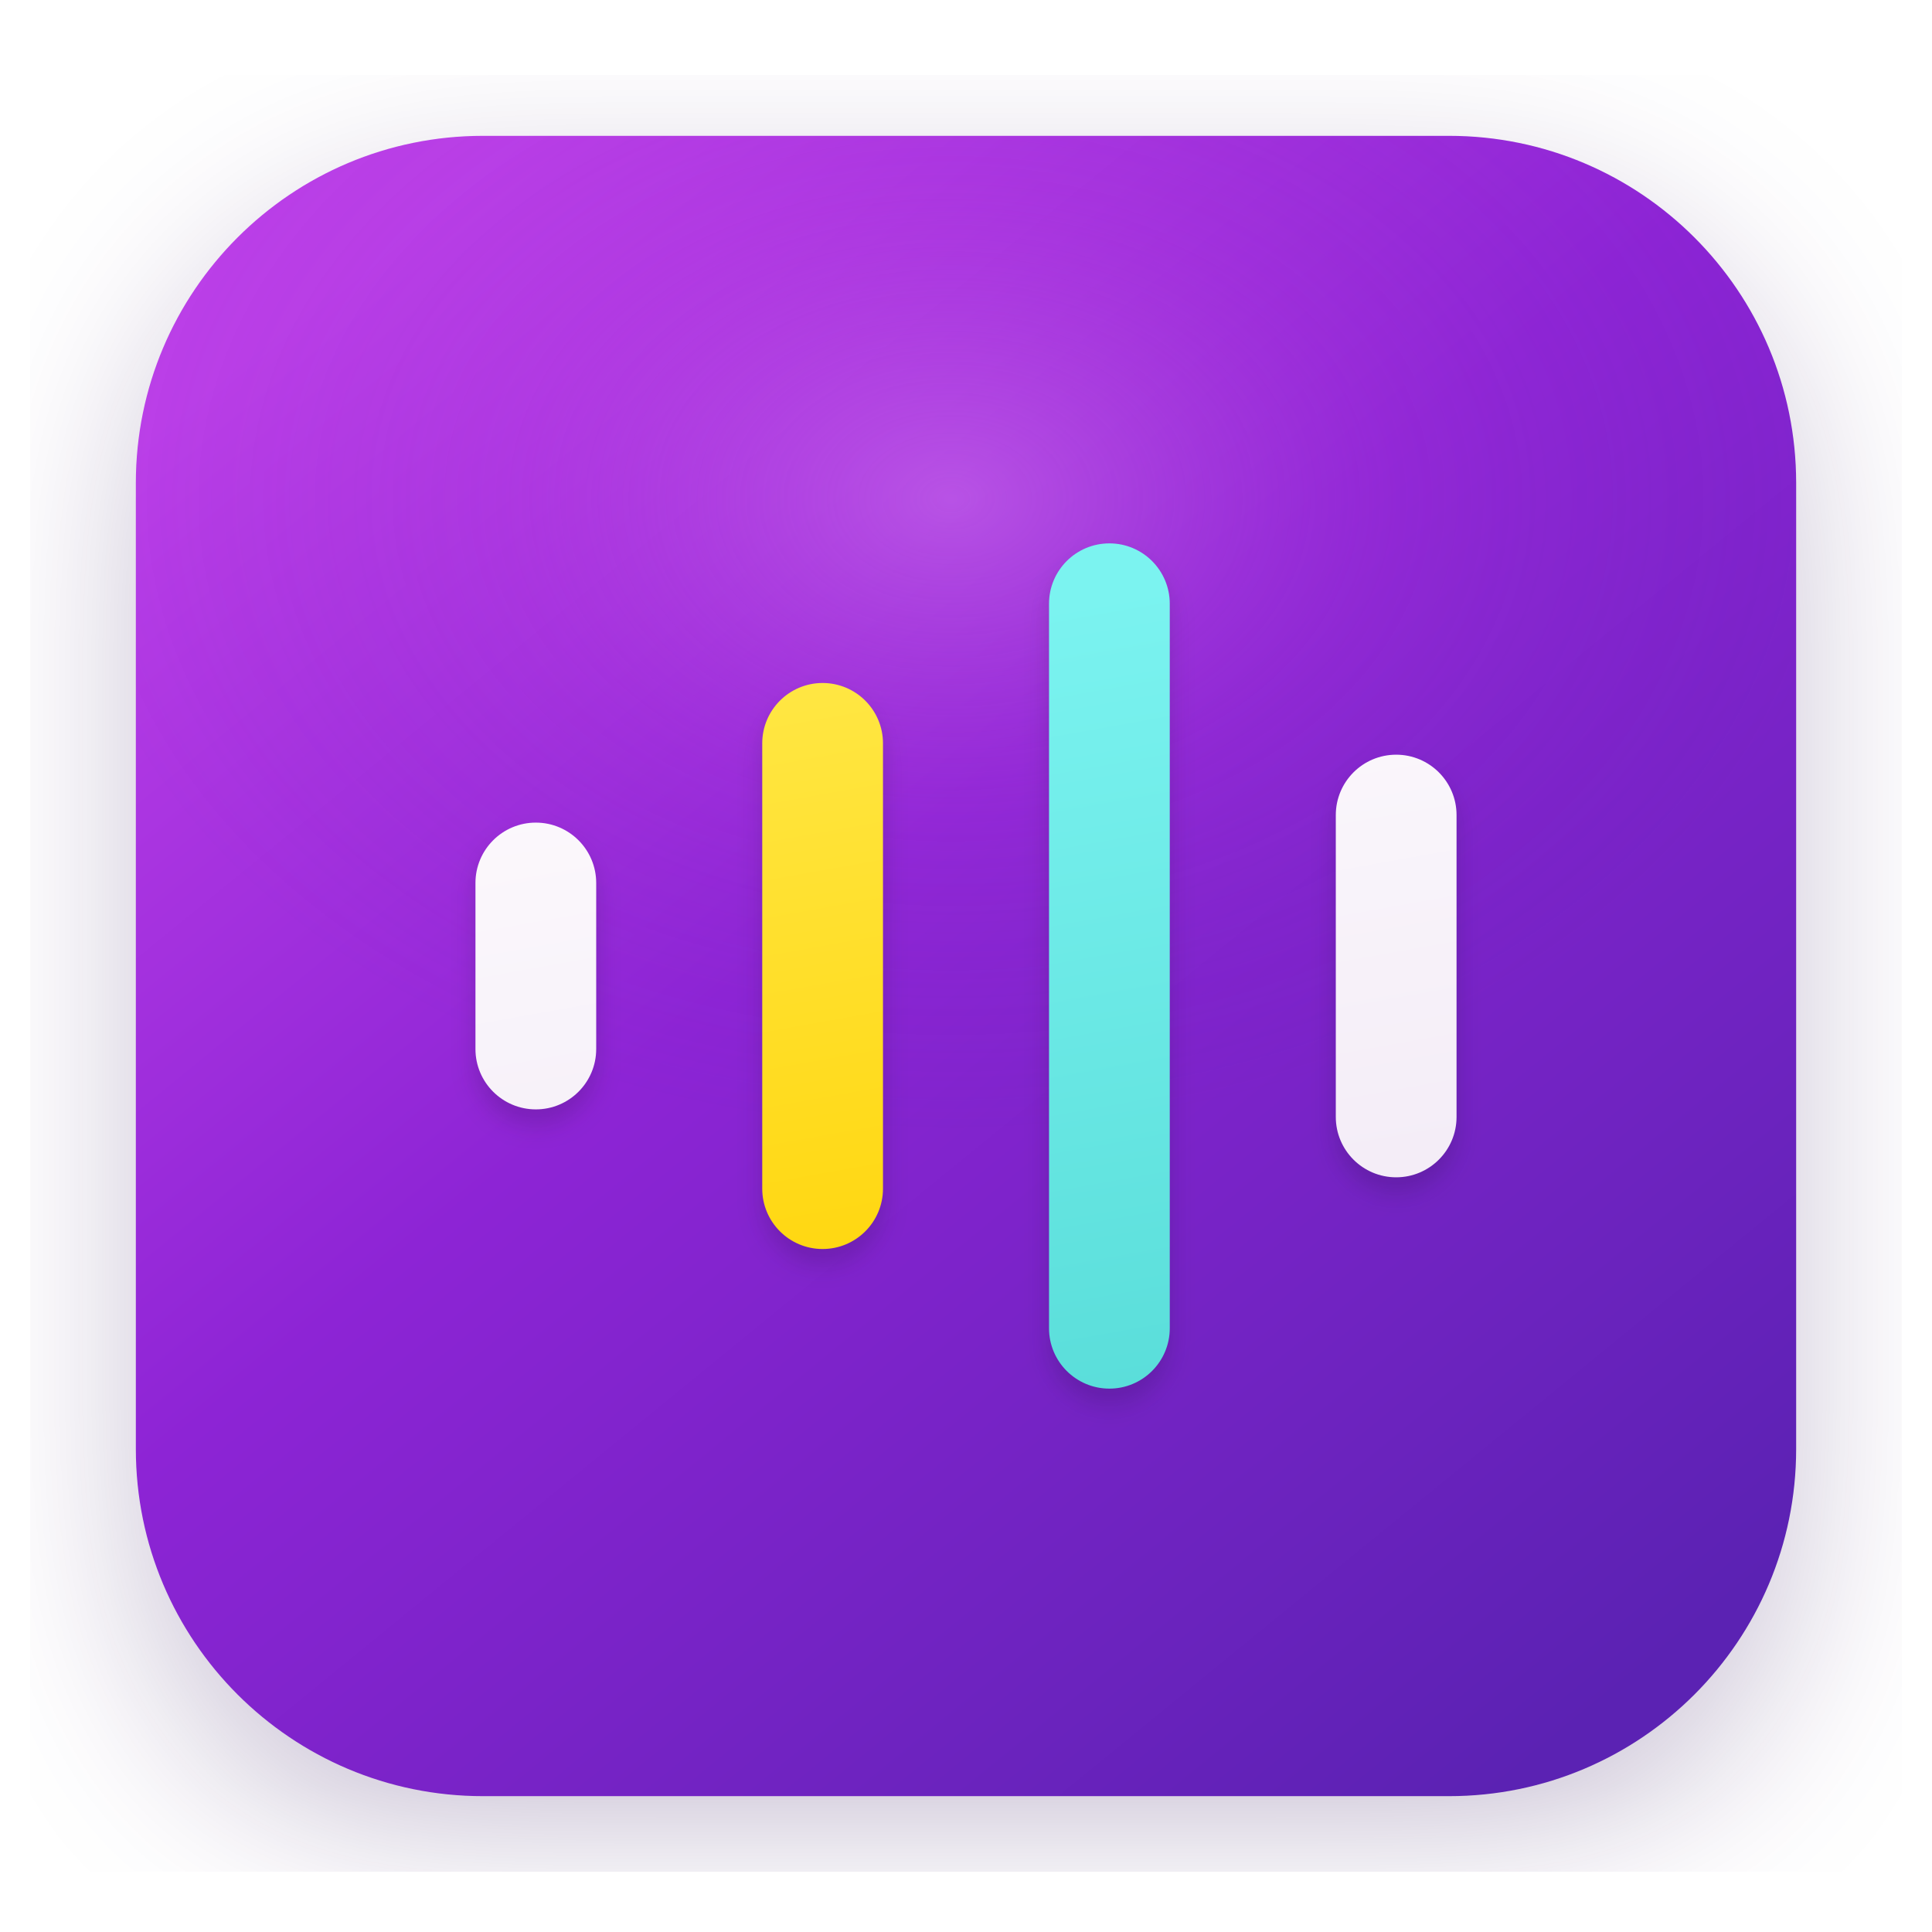
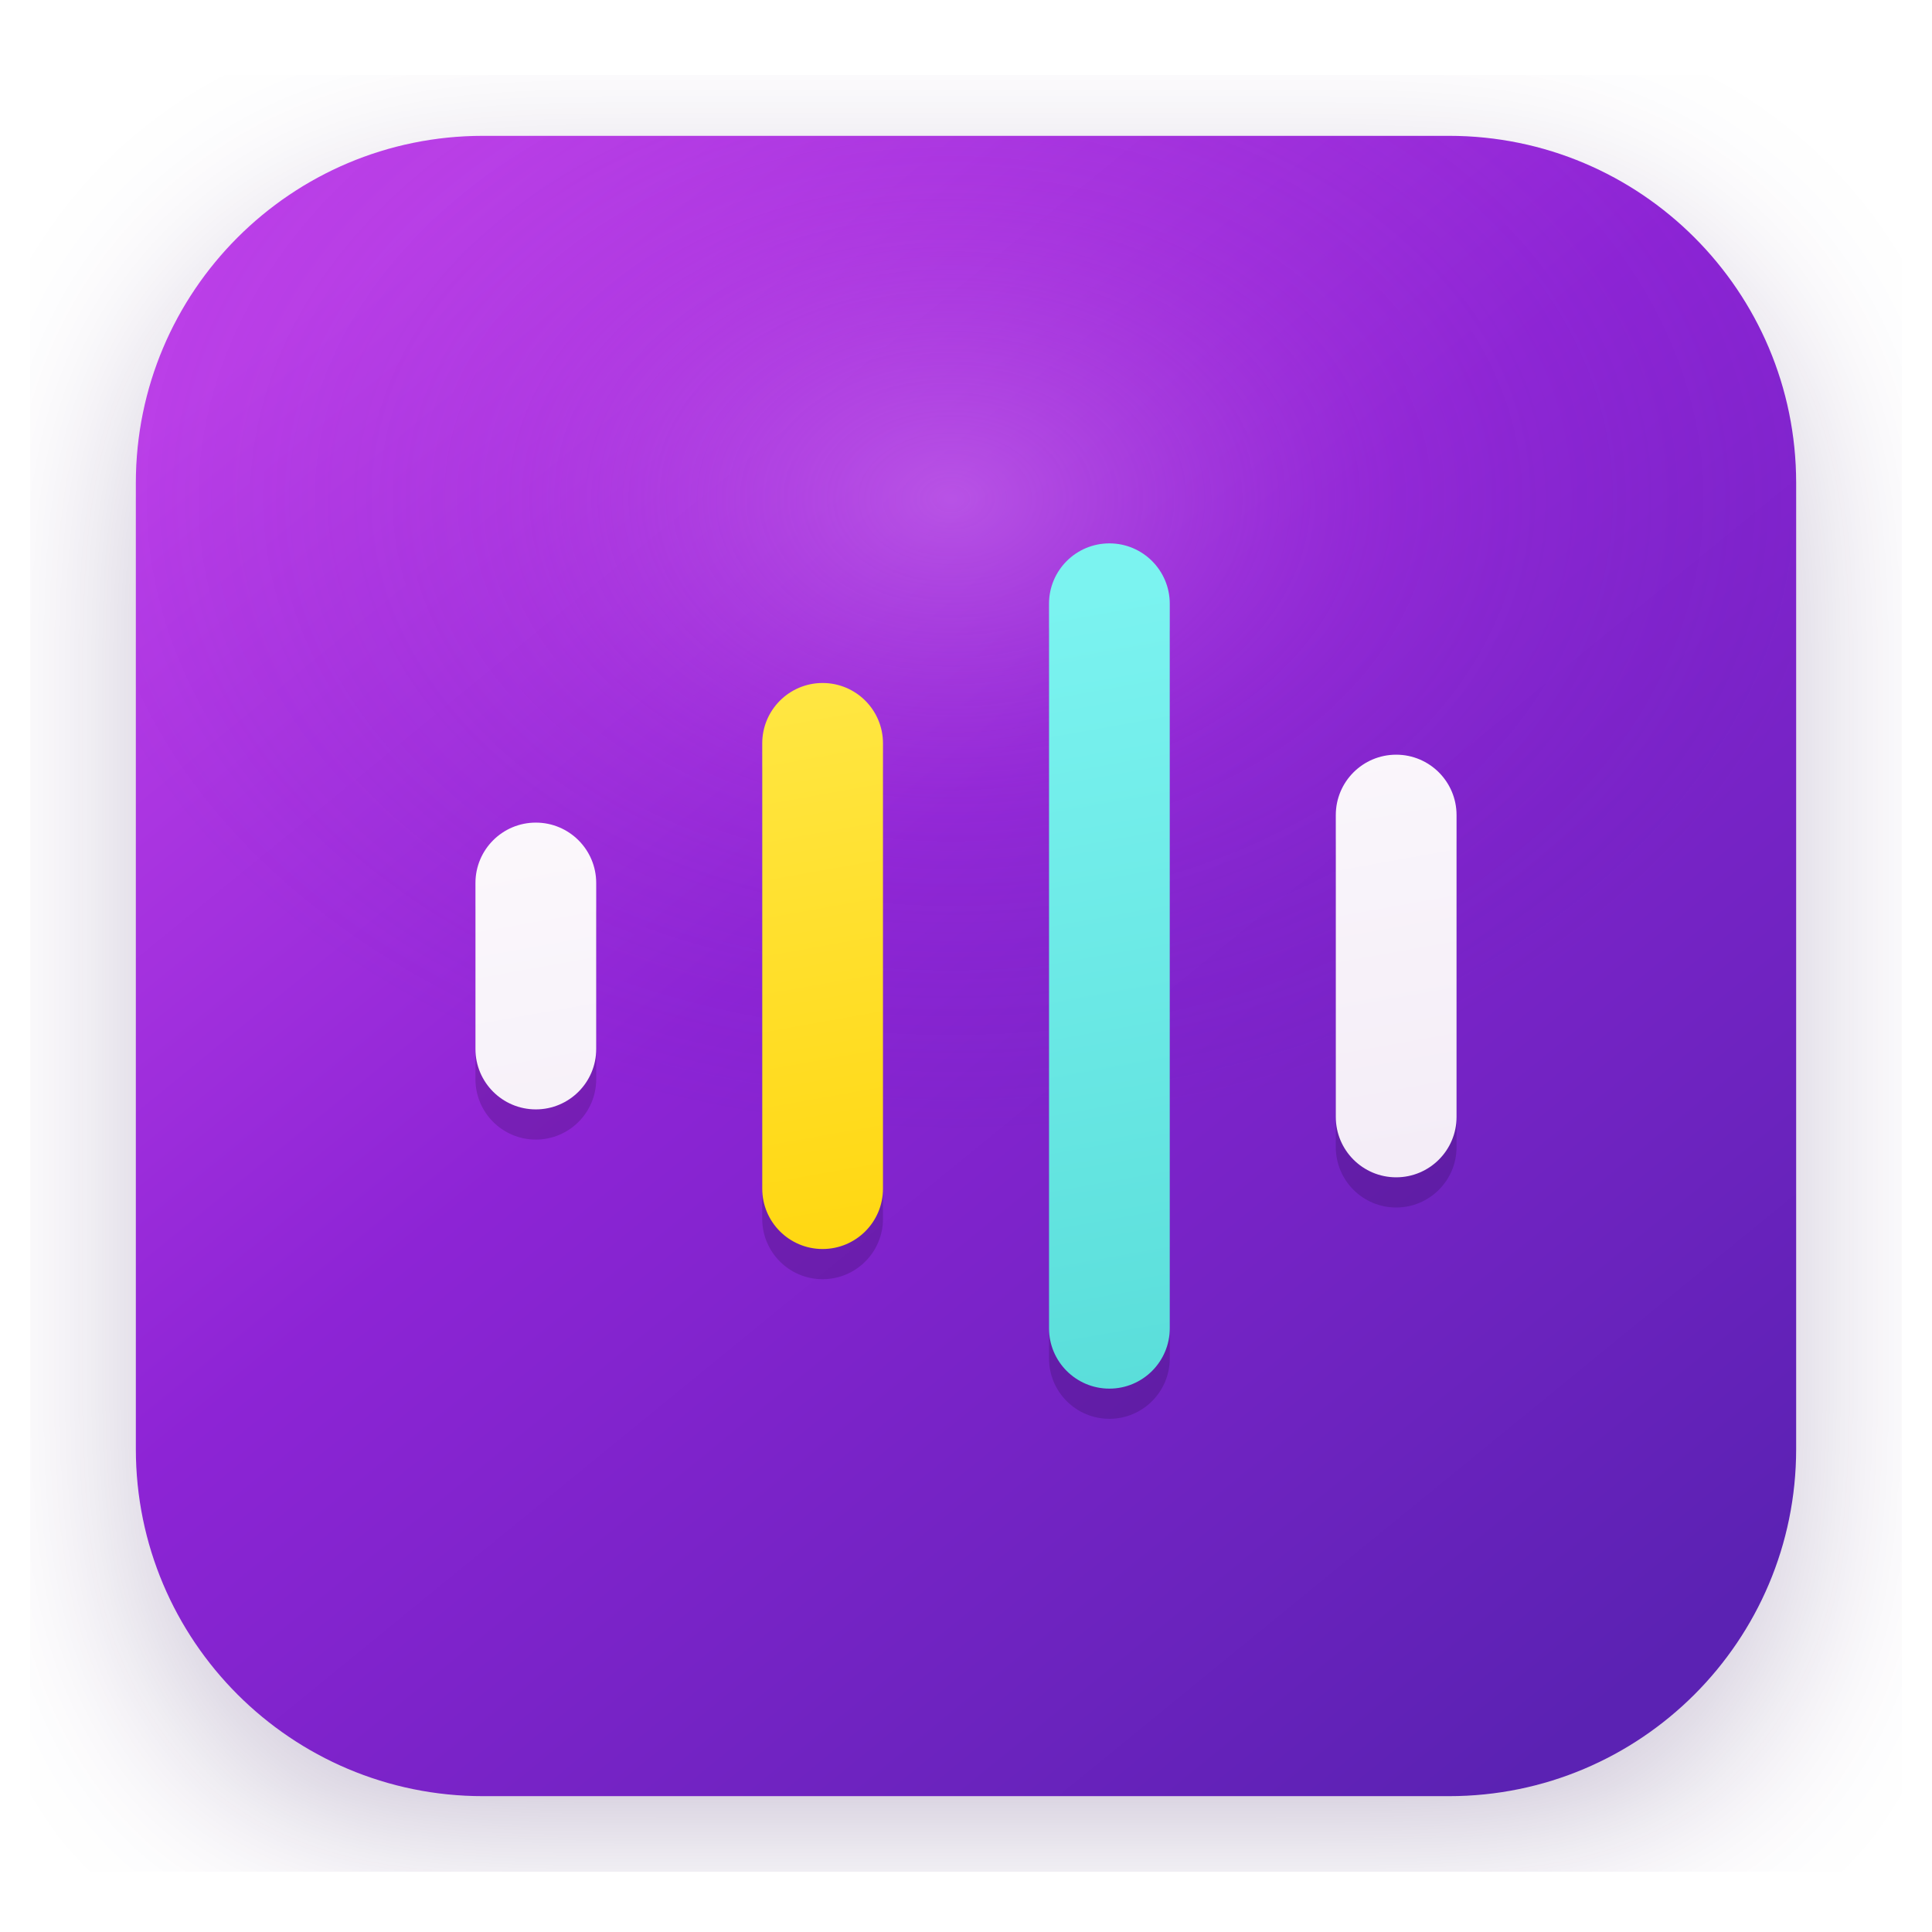
<svg xmlns="http://www.w3.org/2000/svg" width="256" height="256" viewBox="0 0 256 256" fill="none">
  <defs>
    <filter id="cardShadow" x="4" y="10" width="248" height="238" filterUnits="userSpaceOnUse" color-interpolation-filters="sRGB">
      <feFlood flood-opacity="0" result="BackgroundImageFix" />
      <feColorMatrix in="SourceAlpha" type="matrix" values="0 0 0 0 0 0 0 0 0 0 0 0 0 0 0 0 0 0 127 0" result="hardAlpha" />
      <feOffset dy="8" />
      <feGaussianBlur stdDeviation="12" />
      <feColorMatrix type="matrix" values="0 0 0 0 0.16 0 0 0 0 0.03 0 0 0 0 0.33 0 0 0 0.24 0" />
-       <feBlend mode="normal" in2="BackgroundImageFix" result="effect1_dropShadow_1_1" />
-       <feBlend mode="normal" in="SourceGraphic" in2="effect1_dropShadow_1_1" result="shape" />
-     </filter>
-     <filter id="barShadow" x="55" y="69" width="146" height="122" filterUnits="userSpaceOnUse" color-interpolation-filters="sRGB">
-       <feFlood flood-opacity="0" result="BackgroundImageFix" />
-       <feColorMatrix in="SourceAlpha" type="matrix" values="0 0 0 0 0 0 0 0 0 0 0 0 0 0 0 0 0 0 127 0" result="hardAlpha" />
-       <feOffset dy="2" />
-       <feGaussianBlur stdDeviation="1.6" />
-       <feColorMatrix type="matrix" values="0 0 0 0 0.10 0 0 0 0 0.04 0 0 0 0 0.18 0 0 0 0.18 0" />
      <feBlend mode="normal" in2="BackgroundImageFix" result="effect1_dropShadow_1_1" />
      <feBlend mode="normal" in="SourceGraphic" in2="effect1_dropShadow_1_1" result="shape" />
    </filter>
    <linearGradient id="cardFill" x1="48" y1="34" x2="208" y2="230" gradientUnits="userSpaceOnUse">
      <stop stop-color="#BC3FE8" />
      <stop offset="0.42" stop-color="#8D24D5" />
      <stop offset="1" stop-color="#5B22B3" />
    </linearGradient>
    <radialGradient id="cardGlow" cx="0" cy="0" r="1" gradientUnits="userSpaceOnUse" gradientTransform="translate(126 66) rotate(90) scale(84 118)">
      <stop stop-color="#E28AF4" stop-opacity="0.41" />
      <stop offset="0.48" stop-color="#BA47E0" stop-opacity="0.14" />
      <stop offset="1" stop-color="#5B22B3" stop-opacity="0" />
    </radialGradient>
    <linearGradient id="whiteBar" x1="74" y1="76" x2="94" y2="188" gradientUnits="userSpaceOnUse">
      <stop stop-color="#FFFDFE" />
      <stop offset="1" stop-color="#F2EAF6" />
    </linearGradient>
    <linearGradient id="yellowBar" x1="118" y1="76" x2="138" y2="188" gradientUnits="userSpaceOnUse">
      <stop stop-color="#FFE94B" />
      <stop offset="1" stop-color="#FFD200" />
    </linearGradient>
    <linearGradient id="cyanBar" x1="162" y1="76" x2="182" y2="188" gradientUnits="userSpaceOnUse">
      <stop stop-color="#7BF3F0" />
      <stop offset="1" stop-color="#57DCD8" />
    </linearGradient>
  </defs>
  <g filter="url(#cardShadow)">
    <rect x="18" y="18" width="220" height="220" rx="46" fill="url(#cardFill)" />
    <rect x="18" y="18" width="220" height="220" rx="46" fill="url(#cardGlow)" />
  </g>
-   <g filter="url(#barShadow)">
+   <g>
+     <rect x="63" y="113" width="16" height="38" rx="8" fill="#1C0635" fill-opacity="0.20" />
+     <rect x="101" y="94.5" width="16" height="75" rx="8" fill="#1C0635" fill-opacity="0.20" />
+     <rect x="139" y="76" width="16" height="112" rx="8" fill="#1C0635" fill-opacity="0.20" />
+     <rect x="177" y="104" width="16" height="56" rx="8" fill="#1C0635" fill-opacity="0.20" />
    <rect x="63" y="109" width="16" height="38" rx="8" fill="url(#whiteBar)" />
    <rect x="101" y="90.5" width="16" height="75" rx="8" fill="url(#yellowBar)" />
    <rect x="139" y="72" width="16" height="112" rx="8" fill="url(#cyanBar)" />
    <rect x="177" y="100" width="16" height="56" rx="8" fill="url(#whiteBar)" />
  </g>
</svg>
